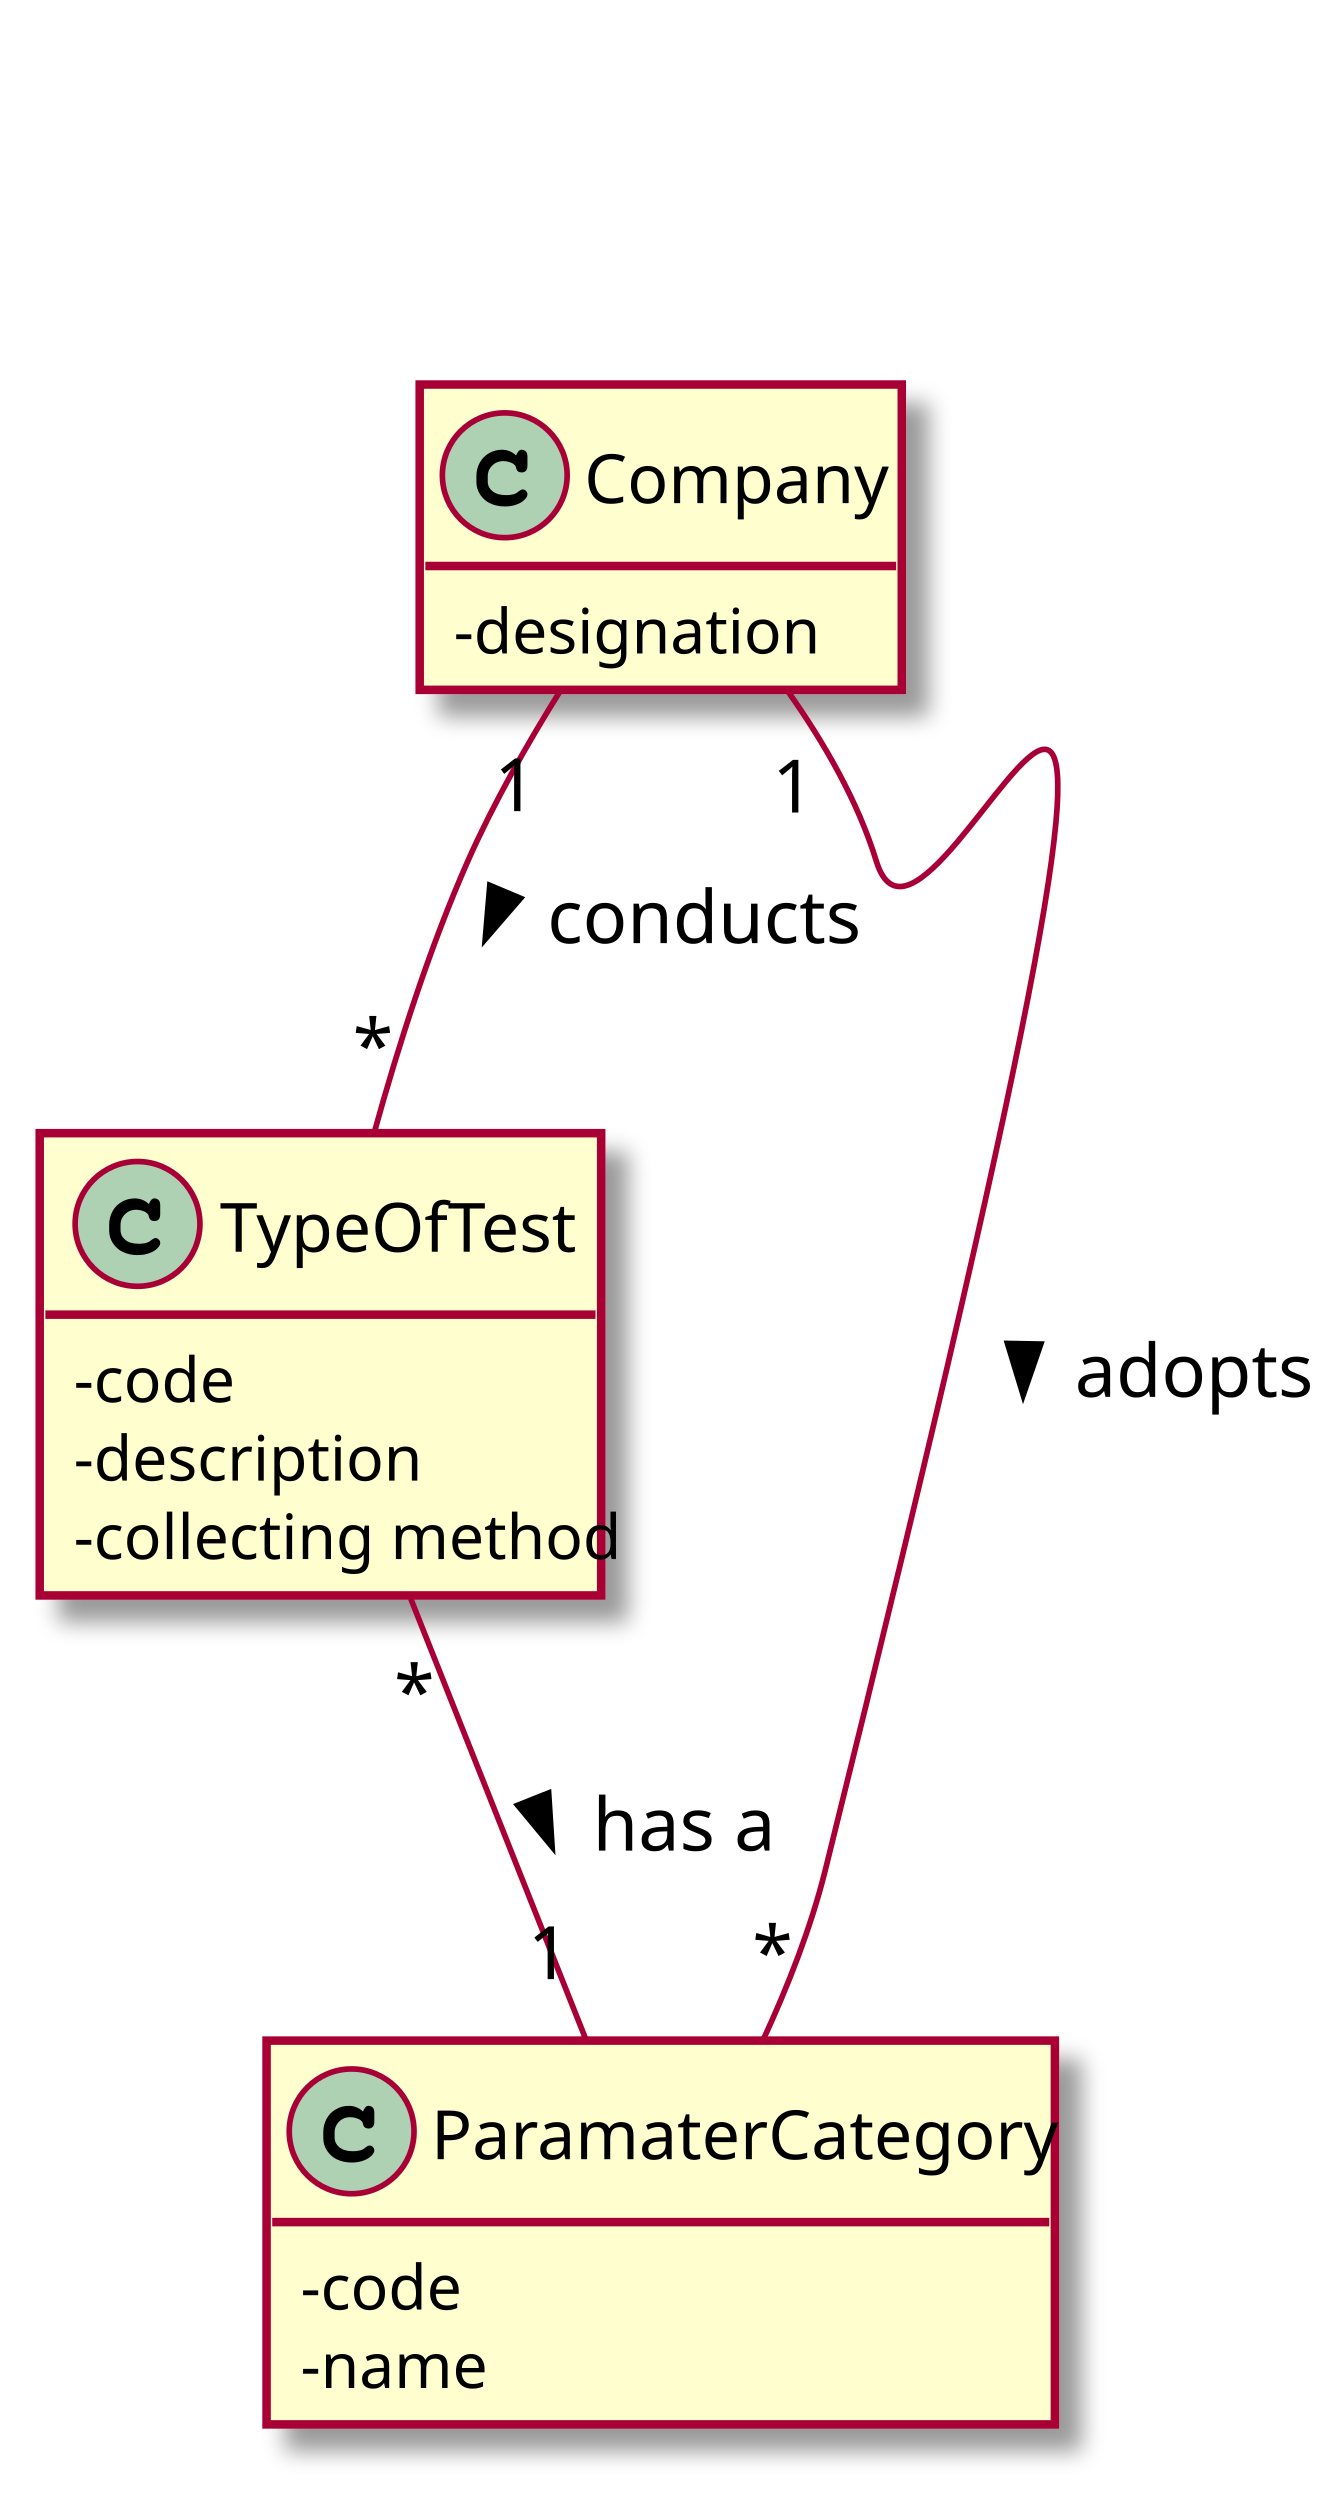
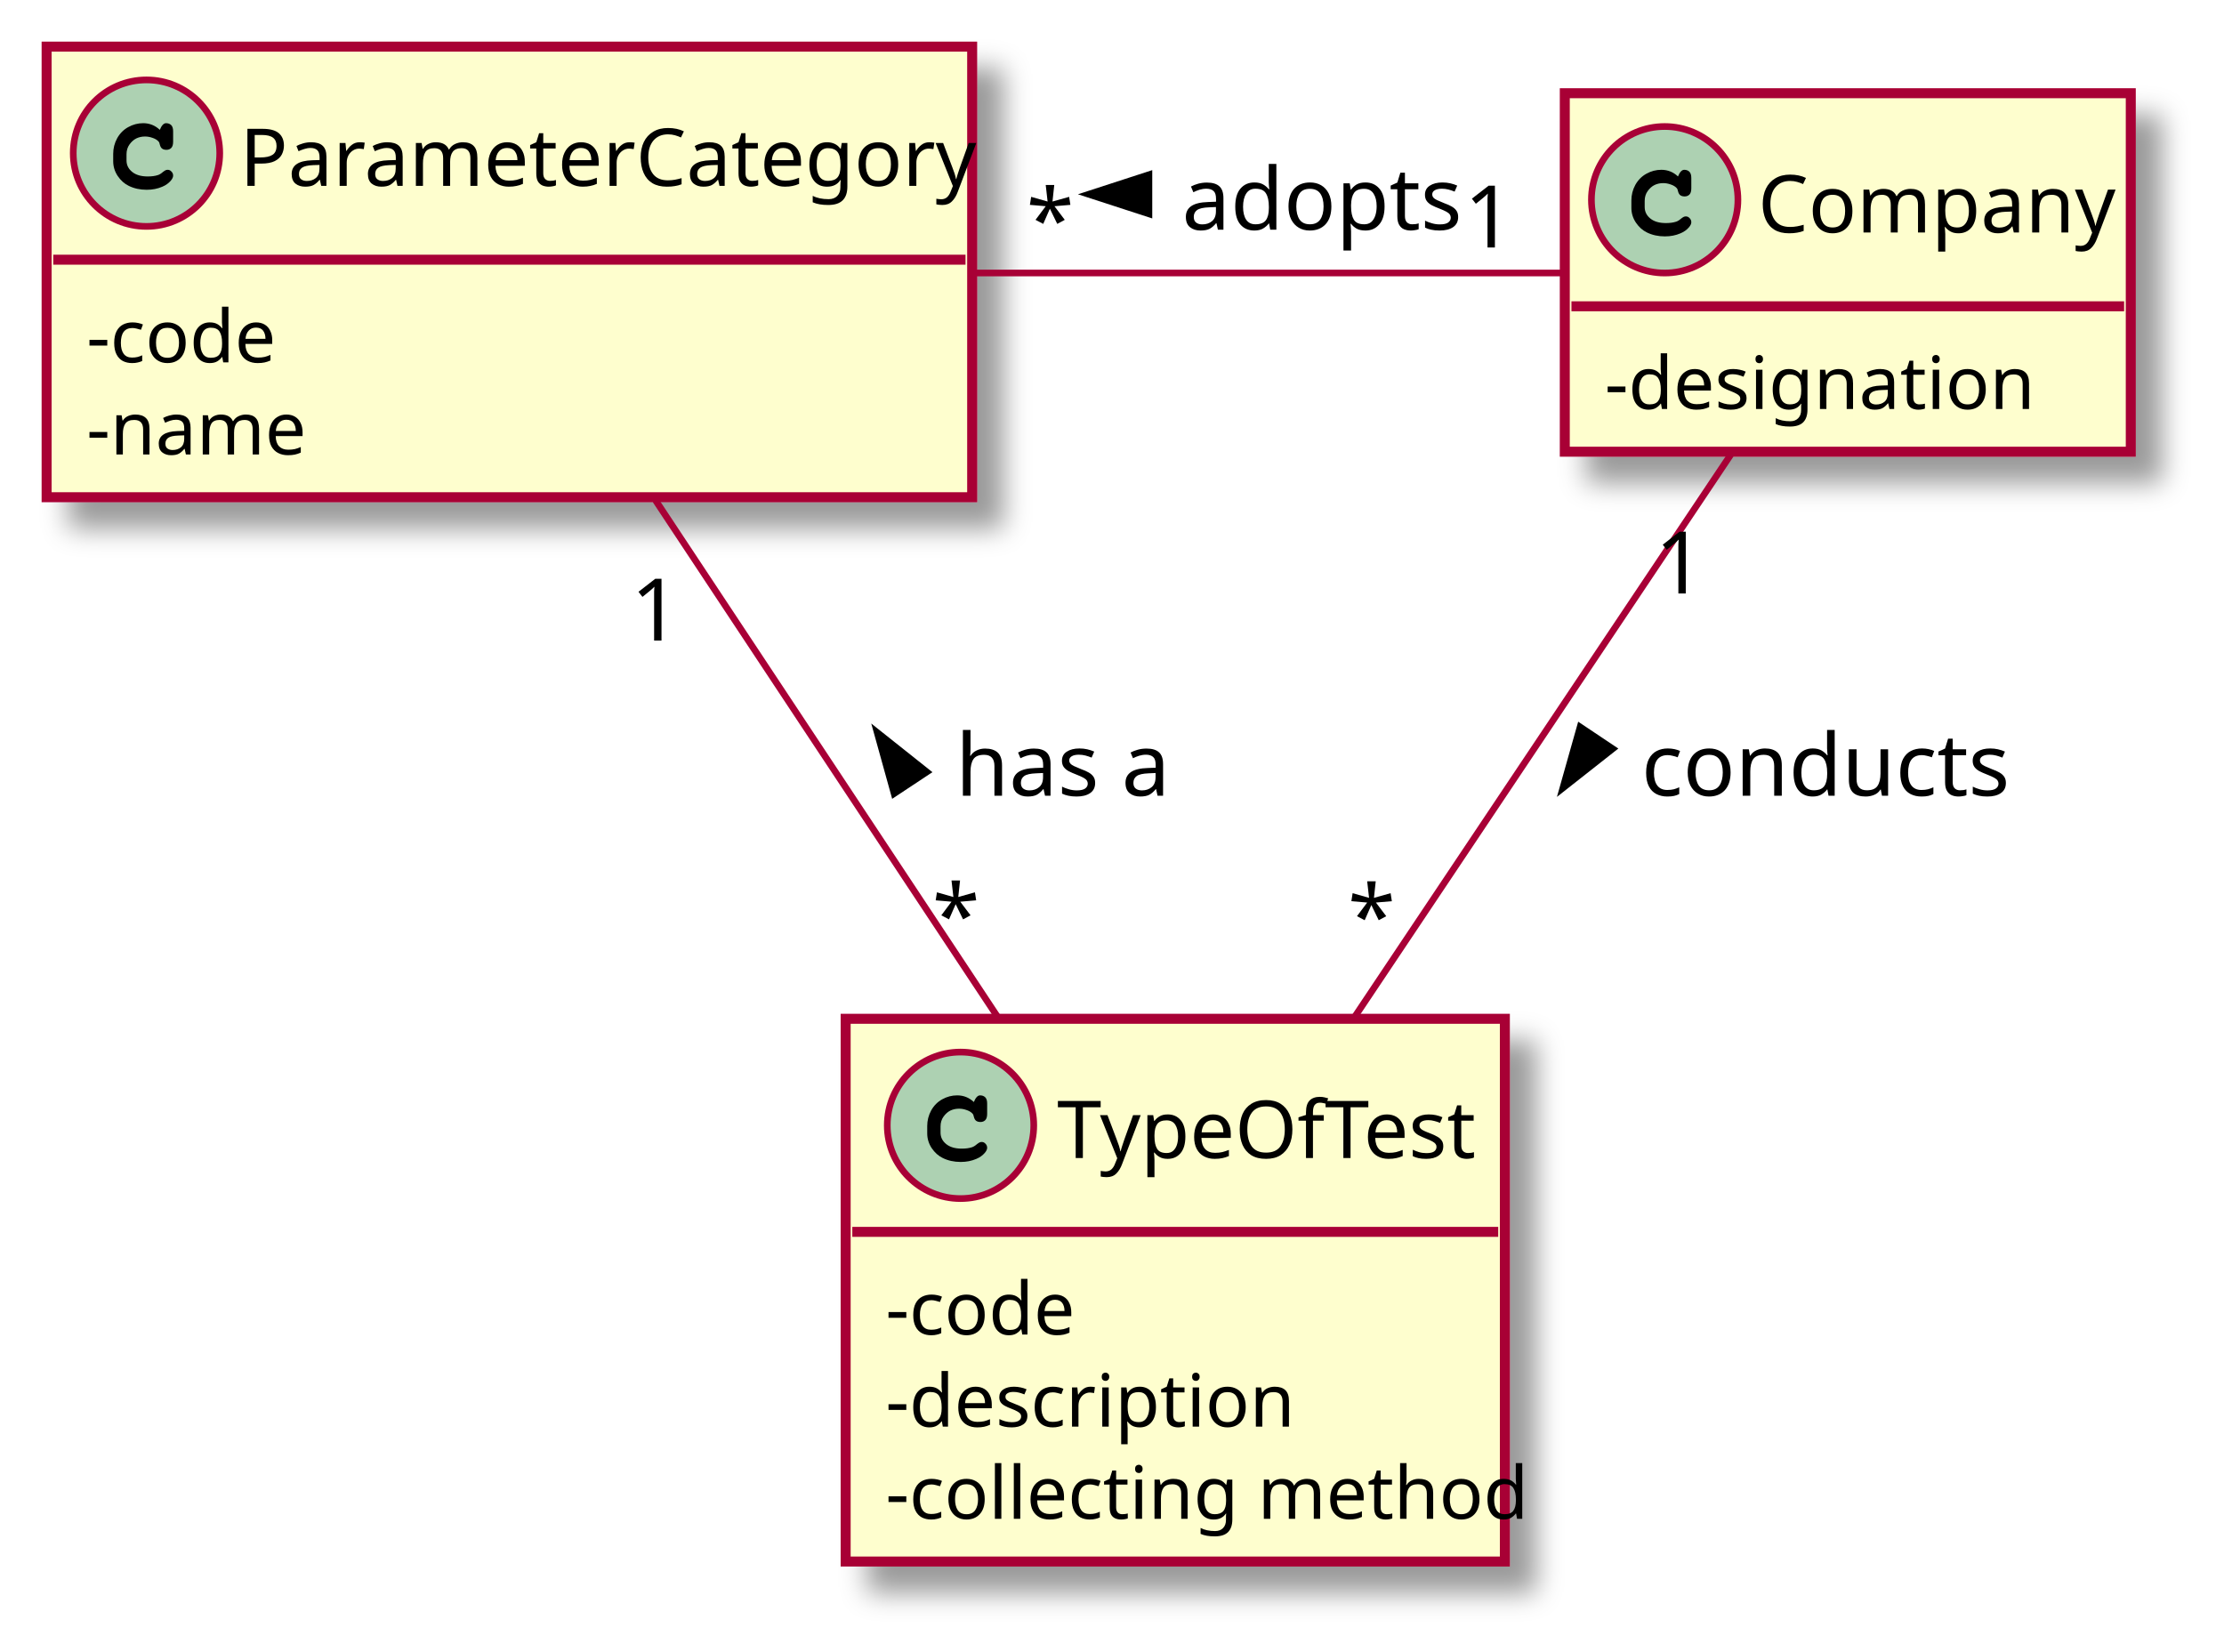
- <svg xmlns="http://www.w3.org/2000/svg" contentScriptType="application/ecmascript" contentStyleType="text/css" height="551.25px" preserveAspectRatio="none" style="width:295px;height:551px;" version="1.1" viewBox="0 0 295 551" width="295px" zoomAndPan="magnify">
+ <svg xmlns="http://www.w3.org/2000/svg" contentScriptType="application/ecmascript" contentStyleType="text/css" height="248px" preserveAspectRatio="none" style="width:334px;height:248px;" version="1.1" viewBox="0 0 334 248" width="334px" zoomAndPan="magnify">
  <defs>
-     <filter height="300%" id="flxxmorkviihb" width="300%" x="-1" y="-1">
-       <feGaussianBlur result="blurOut" stdDeviation="2.5" />
+     <filter height="300%" id="fy9mlbhy5udb2" width="300%" x="-1" y="-1">
+       <feGaussianBlur result="blurOut" stdDeviation="2.0" />
      <feColorMatrix in="blurOut" result="blurOut2" type="matrix" values="0 0 0 0 0 0 0 0 0 0 0 0 0 0 0 0 0 0 .4 0" />
-       <feOffset dx="5.0" dy="5.0" in="blurOut2" result="blurOut3" />
+       <feOffset dx="4.0" dy="4.0" in="blurOut2" result="blurOut3" />
      <feBlend in="SourceGraphic" in2="blurOut3" mode="normal" />
    </filter>
  </defs>
  <g>
-     <rect codeLine="17" fill="#FEFECE" filter="url(#flxxmorkviihb)" height="67.295" id="Company" style="stroke:#A80036;stroke-width:1.875;" width="106.25" x="92.5" y="84.75" />
-     <ellipse cx="111.25" cy="104.75" fill="#ADD1B2" rx="13.75" ry="13.75" style="stroke:#A80036;stroke-width:1.25;" />
-     <path d="M113.75,100.375 Q114.004,99.75 114.297,99.438 Q114.59,99.125 114.922,99.125 Q115.508,99.125 115.879,99.477 Q116.25,99.828 116.25,100.648 L116.25,102.602 Q116.25,103.422 115.898,103.773 Q115.547,104.125 115,104.125 Q114.512,104.125 114.199,103.91 Q113.887,103.695 113.75,103.129 Q113.691,102.738 113.477,102.523 Q113.086,102.113 112.383,101.879 Q111.68,101.625 110.977,101.625 Q110.098,101.625 109.356,101.977 Q108.633,102.328 108.066,103.109 Q107.5,103.891 107.5,104.965 L107.5,106.117 Q107.5,107.406 108.555,108.266 Q109.609,109.125 111.484,109.125 Q112.598,109.125 113.379,108.871 Q113.828,108.734 114.336,108.285 Q114.668,108.031 114.844,107.953 Q115.019,107.875 115.234,107.875 Q115.644,107.875 115.938,108.207 Q116.25,108.519 116.25,108.969 Q116.25,109.398 115.82,109.906 Q115.195,110.648 114.199,111.059 Q112.891,111.625 111.289,111.625 Q109.414,111.625 107.91,110.883 Q106.699,110.297 105.84,109.027 Q105,107.758 105,106.254 L105,104.887 Q105,103.324 105.742,101.957 Q106.504,100.59 107.812,99.867 Q109.141,99.125 110.625,99.125 Q111.523,99.125 112.305,99.438 Q113.086,99.75 113.75,100.375 Z " fill="#000000" />
-     <text fill="#000000" font-family="sans-serif" font-size="15" lengthAdjust="spacing" textLength="66.25" x="128.75" y="110.888">Company</text>
-     <line style="stroke:#A80036;stroke-width:1.875;" x1="93.75" x2="197.5" y1="124.75" y2="124.75" />
-     <text fill="#000000" font-family="sans-serif" font-size="13.75" lengthAdjust="spacing" textLength="73.75" x="100" y="144.024">-designation</text>
-     <rect codeLine="11" fill="#FEFECE" filter="url(#flxxmorkviihb)" height="101.885" id="TypeOfTest" style="stroke:#A80036;stroke-width:1.875;" width="123.75" x="8.75" y="249.75" />
-     <ellipse cx="30.312" cy="269.75" fill="#ADD1B2" rx="13.75" ry="13.75" style="stroke:#A80036;stroke-width:1.25;" />
-     <path d="M32.812,265.375 Q33.066,264.75 33.359,264.438 Q33.652,264.125 33.984,264.125 Q34.57,264.125 34.941,264.477 Q35.312,264.828 35.312,265.648 L35.312,267.602 Q35.312,268.422 34.961,268.773 Q34.609,269.125 34.062,269.125 Q33.574,269.125 33.262,268.91 Q32.949,268.695 32.812,268.129 Q32.754,267.738 32.539,267.523 Q32.148,267.113 31.445,266.879 Q30.742,266.625 30.039,266.625 Q29.16,266.625 28.418,266.977 Q27.695,267.328 27.129,268.109 Q26.562,268.891 26.562,269.965 L26.562,271.117 Q26.562,272.406 27.617,273.266 Q28.672,274.125 30.547,274.125 Q31.66,274.125 32.441,273.871 Q32.891,273.734 33.398,273.285 Q33.73,273.031 33.906,272.953 Q34.082,272.875 34.297,272.875 Q34.707,272.875 35,273.207 Q35.312,273.519 35.312,273.969 Q35.312,274.398 34.883,274.906 Q34.258,275.648 33.262,276.059 Q31.953,276.625 30.352,276.625 Q28.477,276.625 26.973,275.883 Q25.762,275.297 24.902,274.027 Q24.062,272.758 24.062,271.254 L24.062,269.887 Q24.062,268.324 24.805,266.957 Q25.566,265.59 26.875,264.867 Q28.203,264.125 29.688,264.125 Q30.586,264.125 31.367,264.438 Q32.148,264.75 32.812,265.375 Z " fill="#000000" />
-     <text fill="#000000" font-family="sans-serif" font-size="15" lengthAdjust="spacing" textLength="77.5" x="48.438" y="275.888">TypeOfTest</text>
-     <line style="stroke:#A80036;stroke-width:1.875;" x1="10" x2="131.25" y1="289.75" y2="289.75" />
-     <text fill="#000000" font-family="sans-serif" font-size="13.75" lengthAdjust="spacing" textLength="35" x="16.25" y="309.024">-code</text>
-     <text fill="#000000" font-family="sans-serif" font-size="13.75" lengthAdjust="spacing" textLength="71.25" x="16.25" y="326.319">-description</text>
-     <text fill="#000000" font-family="sans-serif" font-size="13.75" lengthAdjust="spacing" textLength="108.75" x="16.25" y="343.613">-collecting method</text>
-     <rect codeLine="21" fill="#FEFECE" filter="url(#flxxmorkviihb)" height="84.59" id="ParamaterCategory" style="stroke:#A80036;stroke-width:1.875;" width="173.75" x="58.75" y="449.75" />
-     <ellipse cx="77.5" cy="469.75" fill="#ADD1B2" rx="13.75" ry="13.75" style="stroke:#A80036;stroke-width:1.25;" />
-     <path d="M80,465.375 Q80.254,464.75 80.547,464.438 Q80.84,464.125 81.172,464.125 Q81.758,464.125 82.129,464.477 Q82.5,464.828 82.5,465.648 L82.5,467.602 Q82.5,468.422 82.148,468.773 Q81.797,469.125 81.25,469.125 Q80.762,469.125 80.449,468.91 Q80.137,468.695 80,468.129 Q79.941,467.738 79.727,467.523 Q79.336,467.113 78.633,466.879 Q77.93,466.625 77.227,466.625 Q76.348,466.625 75.606,466.977 Q74.883,467.328 74.316,468.109 Q73.75,468.891 73.75,469.965 L73.75,471.117 Q73.75,472.406 74.805,473.266 Q75.859,474.125 77.734,474.125 Q78.848,474.125 79.629,473.871 Q80.078,473.734 80.586,473.285 Q80.918,473.031 81.094,472.953 Q81.269,472.875 81.484,472.875 Q81.894,472.875 82.188,473.207 Q82.5,473.519 82.5,473.969 Q82.5,474.398 82.07,474.906 Q81.445,475.648 80.449,476.059 Q79.141,476.625 77.539,476.625 Q75.664,476.625 74.16,475.883 Q72.949,475.297 72.09,474.027 Q71.25,472.758 71.25,471.254 L71.25,469.887 Q71.25,468.324 71.992,466.957 Q72.754,465.59 74.062,464.867 Q75.391,464.125 76.875,464.125 Q77.773,464.125 78.555,464.438 Q79.336,464.75 80,465.375 Z " fill="#000000" />
-     <text fill="#000000" font-family="sans-serif" font-size="15" lengthAdjust="spacing" textLength="133.75" x="95" y="475.888">ParamaterCategory</text>
-     <line style="stroke:#A80036;stroke-width:1.875;" x1="60" x2="231.25" y1="489.75" y2="489.75" />
-     <text fill="#000000" font-family="sans-serif" font-size="13.75" lengthAdjust="spacing" textLength="35" x="66.25" y="509.024">-code</text>
-     <text fill="#000000" font-family="sans-serif" font-size="13.75" lengthAdjust="spacing" textLength="37.5" x="66.25" y="526.319">-name</text>
-     <path codeLine="7" d="M123.487,152.262 C116.312,163.762 108.763,177.012 103.125,189.75 C94.75,208.688 87.812,230.4 82.525,249.488 " fill="none" id="Company-TypeOfTest" style="stroke:#A80036;stroke-width:1.25;" />
-     <polygon fill="#000000" points="106.948,206.979,114.724,197.986,107.953,195.134,106.948,206.979" style="stroke:#000000;stroke-width:1.25;" />
-     <text fill="#000000" font-family="sans-serif" font-size="16.25" lengthAdjust="spacing" textLength="66.25" x="120.625" y="207.869">conducts</text>
-     <text fill="#000000" font-family="sans-serif" font-size="16.25" lengthAdjust="spacing" textLength="8.75" x="108.938" y="178.775">1</text>
-     <text fill="#000000" font-family="sans-serif" font-size="16.25" lengthAdjust="spacing" textLength="6.25" x="77.728" y="236.256">*</text>
-     <path codeLine="8" d="M173.75,152.512 C181.588,163.613 189.075,176.55 193.125,189.75 C206.188,232.238 282.55,7.5 181.875,412.25 C178.75,424.812 173.637,437.825 168.213,449.562 " fill="none" id="Company-ParamaterCategory" style="stroke:#A80036;stroke-width:1.25;" />
-     <polygon fill="#000000" points="225.508,307.469,229.392,296.233,222.046,296.096,225.508,307.469" style="stroke:#000000;stroke-width:1.25;" />
-     <text fill="#000000" font-family="sans-serif" font-size="16.25" lengthAdjust="spacing" textLength="48.75" x="236.875" y="307.869">adopts</text>
-     <text fill="#000000" font-family="sans-serif" font-size="16.25" lengthAdjust="spacing" textLength="8.75" x="170.195" y="179.08">1</text>
-     <text fill="#000000" font-family="sans-serif" font-size="16.25" lengthAdjust="spacing" textLength="6.25" x="165.794" y="436.142">*</text>
-     <path codeLine="9" d="M90.525,352.337 C102.588,382.7 117.8,420.975 129.175,449.613 " fill="none" id="TypeOfTest-ParamaterCategory" style="stroke:#A80036;stroke-width:1.25;" />
-     <polygon fill="#000000" points="121.683,407.028,120.922,395.164,114.094,397.877,121.683,407.028" style="stroke:#000000;stroke-width:1.25;" />
-     <text fill="#000000" font-family="sans-serif" font-size="16.25" lengthAdjust="spacing" textLength="40" x="130.625" y="407.869">has a</text>
-     <text fill="#000000" font-family="sans-serif" font-size="16.25" lengthAdjust="spacing" textLength="6.25" x="86.844" y="378.68">*</text>
-     <text fill="#000000" font-family="sans-serif" font-size="16.25" lengthAdjust="spacing" textLength="8.75" x="116.325" y="436.202">1</text>
+     <rect codeLine="15" fill="#FEFECE" filter="url(#fy9mlbhy5udb2)" height="53.836" id="Company" style="stroke:#A80036;stroke-width:1.5;" width="85" x="235" y="14" />
+     <ellipse cx="250" cy="30" fill="#ADD1B2" rx="11" ry="11" style="stroke:#A80036;stroke-width:1.0;" />
+     <path d="M252,26.5 Q252.203,26 252.438,25.75 Q252.672,25.5 252.938,25.5 Q253.406,25.5 253.703,25.781 Q254,26.062 254,26.719 L254,28.281 Q254,28.938 253.719,29.219 Q253.438,29.5 253,29.5 Q252.609,29.5 252.359,29.328 Q252.109,29.156 252,28.703 Q251.953,28.391 251.781,28.219 Q251.469,27.891 250.906,27.703 Q250.344,27.5 249.781,27.5 Q249.078,27.5 248.484,27.781 Q247.906,28.062 247.453,28.688 Q247,29.312 247,30.172 L247,31.094 Q247,32.125 247.844,32.812 Q248.688,33.5 250.188,33.5 Q251.078,33.5 251.703,33.297 Q252.062,33.188 252.469,32.828 Q252.734,32.625 252.875,32.562 Q253.016,32.5 253.188,32.5 Q253.516,32.5 253.75,32.766 Q254,33.016 254,33.375 Q254,33.719 253.656,34.125 Q253.156,34.719 252.359,35.047 Q251.312,35.5 250.031,35.5 Q248.531,35.5 247.328,34.906 Q246.359,34.438 245.672,33.422 Q245,32.406 245,31.203 L245,30.109 Q245,28.859 245.594,27.766 Q246.203,26.672 247.25,26.094 Q248.312,25.5 249.5,25.5 Q250.219,25.5 250.844,25.75 Q251.469,26 252,26.5 Z " fill="#000000" />
+     <text fill="#000000" font-family="sans-serif" font-size="12" lengthAdjust="spacing" textLength="53" x="264" y="34.91">Company</text>
+     <line style="stroke:#A80036;stroke-width:1.5;" x1="236" x2="319" y1="46" y2="46" />
+     <text fill="#000000" font-family="sans-serif" font-size="11" lengthAdjust="spacing" textLength="59" x="241" y="61.419">-designation</text>
+     <rect codeLine="9" fill="#FEFECE" filter="url(#fy9mlbhy5udb2)" height="81.508" id="TypeOfTest" style="stroke:#A80036;stroke-width:1.5;" width="99" x="127" y="153" />
+     <ellipse cx="144.25" cy="169" fill="#ADD1B2" rx="11" ry="11" style="stroke:#A80036;stroke-width:1.0;" />
+     <path d="M146.25,165.5 Q146.453,165 146.688,164.75 Q146.922,164.5 147.188,164.5 Q147.656,164.5 147.953,164.781 Q148.25,165.062 148.25,165.719 L148.25,167.281 Q148.25,167.938 147.969,168.219 Q147.688,168.5 147.25,168.5 Q146.859,168.5 146.609,168.328 Q146.359,168.156 146.25,167.703 Q146.203,167.391 146.031,167.219 Q145.719,166.891 145.156,166.703 Q144.594,166.5 144.031,166.5 Q143.328,166.5 142.734,166.781 Q142.156,167.062 141.703,167.688 Q141.25,168.312 141.25,169.172 L141.25,170.094 Q141.25,171.125 142.094,171.812 Q142.938,172.5 144.438,172.5 Q145.328,172.5 145.953,172.297 Q146.312,172.188 146.719,171.828 Q146.984,171.625 147.125,171.562 Q147.266,171.5 147.438,171.5 Q147.766,171.5 148,171.766 Q148.25,172.016 148.25,172.375 Q148.25,172.719 147.906,173.125 Q147.406,173.719 146.609,174.047 Q145.562,174.5 144.281,174.5 Q142.781,174.5 141.578,173.906 Q140.609,173.438 139.922,172.422 Q139.25,171.406 139.25,170.203 L139.25,169.109 Q139.25,167.859 139.844,166.766 Q140.453,165.672 141.5,165.094 Q142.562,164.5 143.75,164.5 Q144.469,164.5 145.094,164.75 Q145.719,165 146.25,165.5 Z " fill="#000000" />
+     <text fill="#000000" font-family="sans-serif" font-size="12" lengthAdjust="spacing" textLength="62" x="158.75" y="173.91">TypeOfTest</text>
+     <line style="stroke:#A80036;stroke-width:1.5;" x1="128" x2="225" y1="185" y2="185" />
+     <text fill="#000000" font-family="sans-serif" font-size="11" lengthAdjust="spacing" textLength="28" x="133" y="200.419">-code</text>
+     <text fill="#000000" font-family="sans-serif" font-size="11" lengthAdjust="spacing" textLength="57" x="133" y="214.255">-description</text>
+     <text fill="#000000" font-family="sans-serif" font-size="11" lengthAdjust="spacing" textLength="87" x="133" y="228.091">-collecting method</text>
+     <rect codeLine="19" fill="#FEFECE" filter="url(#fy9mlbhy5udb2)" height="67.672" id="ParameterCategory" style="stroke:#A80036;stroke-width:1.5;" width="139" x="7" y="7" />
+     <ellipse cx="22" cy="23" fill="#ADD1B2" rx="11" ry="11" style="stroke:#A80036;stroke-width:1.0;" />
+     <path d="M24,19.5 Q24.203,19 24.438,18.75 Q24.672,18.5 24.938,18.5 Q25.406,18.5 25.703,18.781 Q26,19.062 26,19.719 L26,21.281 Q26,21.938 25.719,22.219 Q25.438,22.5 25,22.5 Q24.609,22.5 24.359,22.328 Q24.109,22.156 24,21.703 Q23.953,21.391 23.781,21.219 Q23.469,20.891 22.906,20.703 Q22.344,20.5 21.781,20.5 Q21.078,20.5 20.484,20.781 Q19.906,21.062 19.453,21.688 Q19,22.312 19,23.172 L19,24.094 Q19,25.125 19.844,25.812 Q20.688,26.5 22.188,26.5 Q23.078,26.5 23.703,26.297 Q24.062,26.188 24.469,25.828 Q24.734,25.625 24.875,25.562 Q25.016,25.5 25.188,25.5 Q25.516,25.5 25.75,25.766 Q26,26.016 26,26.375 Q26,26.719 25.656,27.125 Q25.156,27.719 24.359,28.047 Q23.312,28.5 22.031,28.5 Q20.531,28.5 19.328,27.906 Q18.359,27.438 17.672,26.422 Q17,25.406 17,24.203 L17,23.109 Q17,21.859 17.594,20.766 Q18.203,19.672 19.25,19.094 Q20.312,18.5 21.5,18.5 Q22.219,18.5 22.844,18.75 Q23.469,19 24,19.5 Z " fill="#000000" />
+     <text fill="#000000" font-family="sans-serif" font-size="12" lengthAdjust="spacing" textLength="107" x="36" y="27.91">ParameterCategory</text>
+     <line style="stroke:#A80036;stroke-width:1.5;" x1="8" x2="145" y1="39" y2="39" />
+     <text fill="#000000" font-family="sans-serif" font-size="11" lengthAdjust="spacing" textLength="28" x="13" y="54.419">-code</text>
+     <text fill="#000000" font-family="sans-serif" font-size="11" lengthAdjust="spacing" textLength="30" x="13" y="68.255">-name</text>
+     <path codeLine="5" d="M259.91,68.3 C244.31,91.62 221.29,126.04 203.38,152.81 " fill="none" id="Company-TypeOfTest" style="stroke:#A80036;stroke-width:1.0;" />
+     <polygon fill="#000000" points="234.72,118.332,242.192,112.448,237.306,109.18,234.72,118.332" style="stroke:#000000;stroke-width:1.0;" />
+     <text fill="#000000" font-family="sans-serif" font-size="13" lengthAdjust="spacing" textLength="53" x="246.5" y="119.495">conducts</text>
+     <text fill="#000000" font-family="sans-serif" font-size="13" lengthAdjust="spacing" textLength="7" x="248.56" y="89.129">1</text>
+     <text fill="#000000" font-family="sans-serif" font-size="13" lengthAdjust="spacing" textLength="5" x="202.418" y="142.228">*</text>
+     <path codeLine="6" d="M146.24,41 C175.72,41 209.11,41 234.83,41 " fill="none" id="ParameterCategory-Company" style="stroke:#A80036;stroke-width:1.0;" />
+     <polygon fill="#000000" points="163.5,29.176,172.545,32.115,172.545,26.237,163.5,29.176" style="stroke:#000000;stroke-width:1.0;" />
+     <text fill="#000000" font-family="sans-serif" font-size="13" lengthAdjust="spacing" textLength="39" x="177.5" y="34.495">adopts</text>
+     <text fill="#000000" font-family="sans-serif" font-size="13" lengthAdjust="spacing" textLength="5" x="154.141" y="37.657">*</text>
+     <text fill="#000000" font-family="sans-serif" font-size="13" lengthAdjust="spacing" textLength="7" x="219.894" y="37.164">1</text>
+     <path codeLine="7" d="M149.98,152.96 C133.9,128.68 113.62,98.06 98.45,75.14 " fill="none" id="TypeOfTest-ParameterCategory" style="stroke:#A80036;stroke-width:1.0;" />
+     <polygon fill="#000000" points="131.739,110.007,134.283,119.171,139.184,115.926,131.739,110.007" style="stroke:#000000;stroke-width:1.0;" />
+     <text fill="#000000" font-family="sans-serif" font-size="13" lengthAdjust="spacing" textLength="32" x="143.5" y="119.495">has a</text>
+     <text fill="#000000" font-family="sans-serif" font-size="13" lengthAdjust="spacing" textLength="5" x="139.992" y="142.099">*</text>
+     <text fill="#000000" font-family="sans-serif" font-size="13" lengthAdjust="spacing" textLength="7" x="94.736" y="96.202">1</text>
  </g>
</svg>
